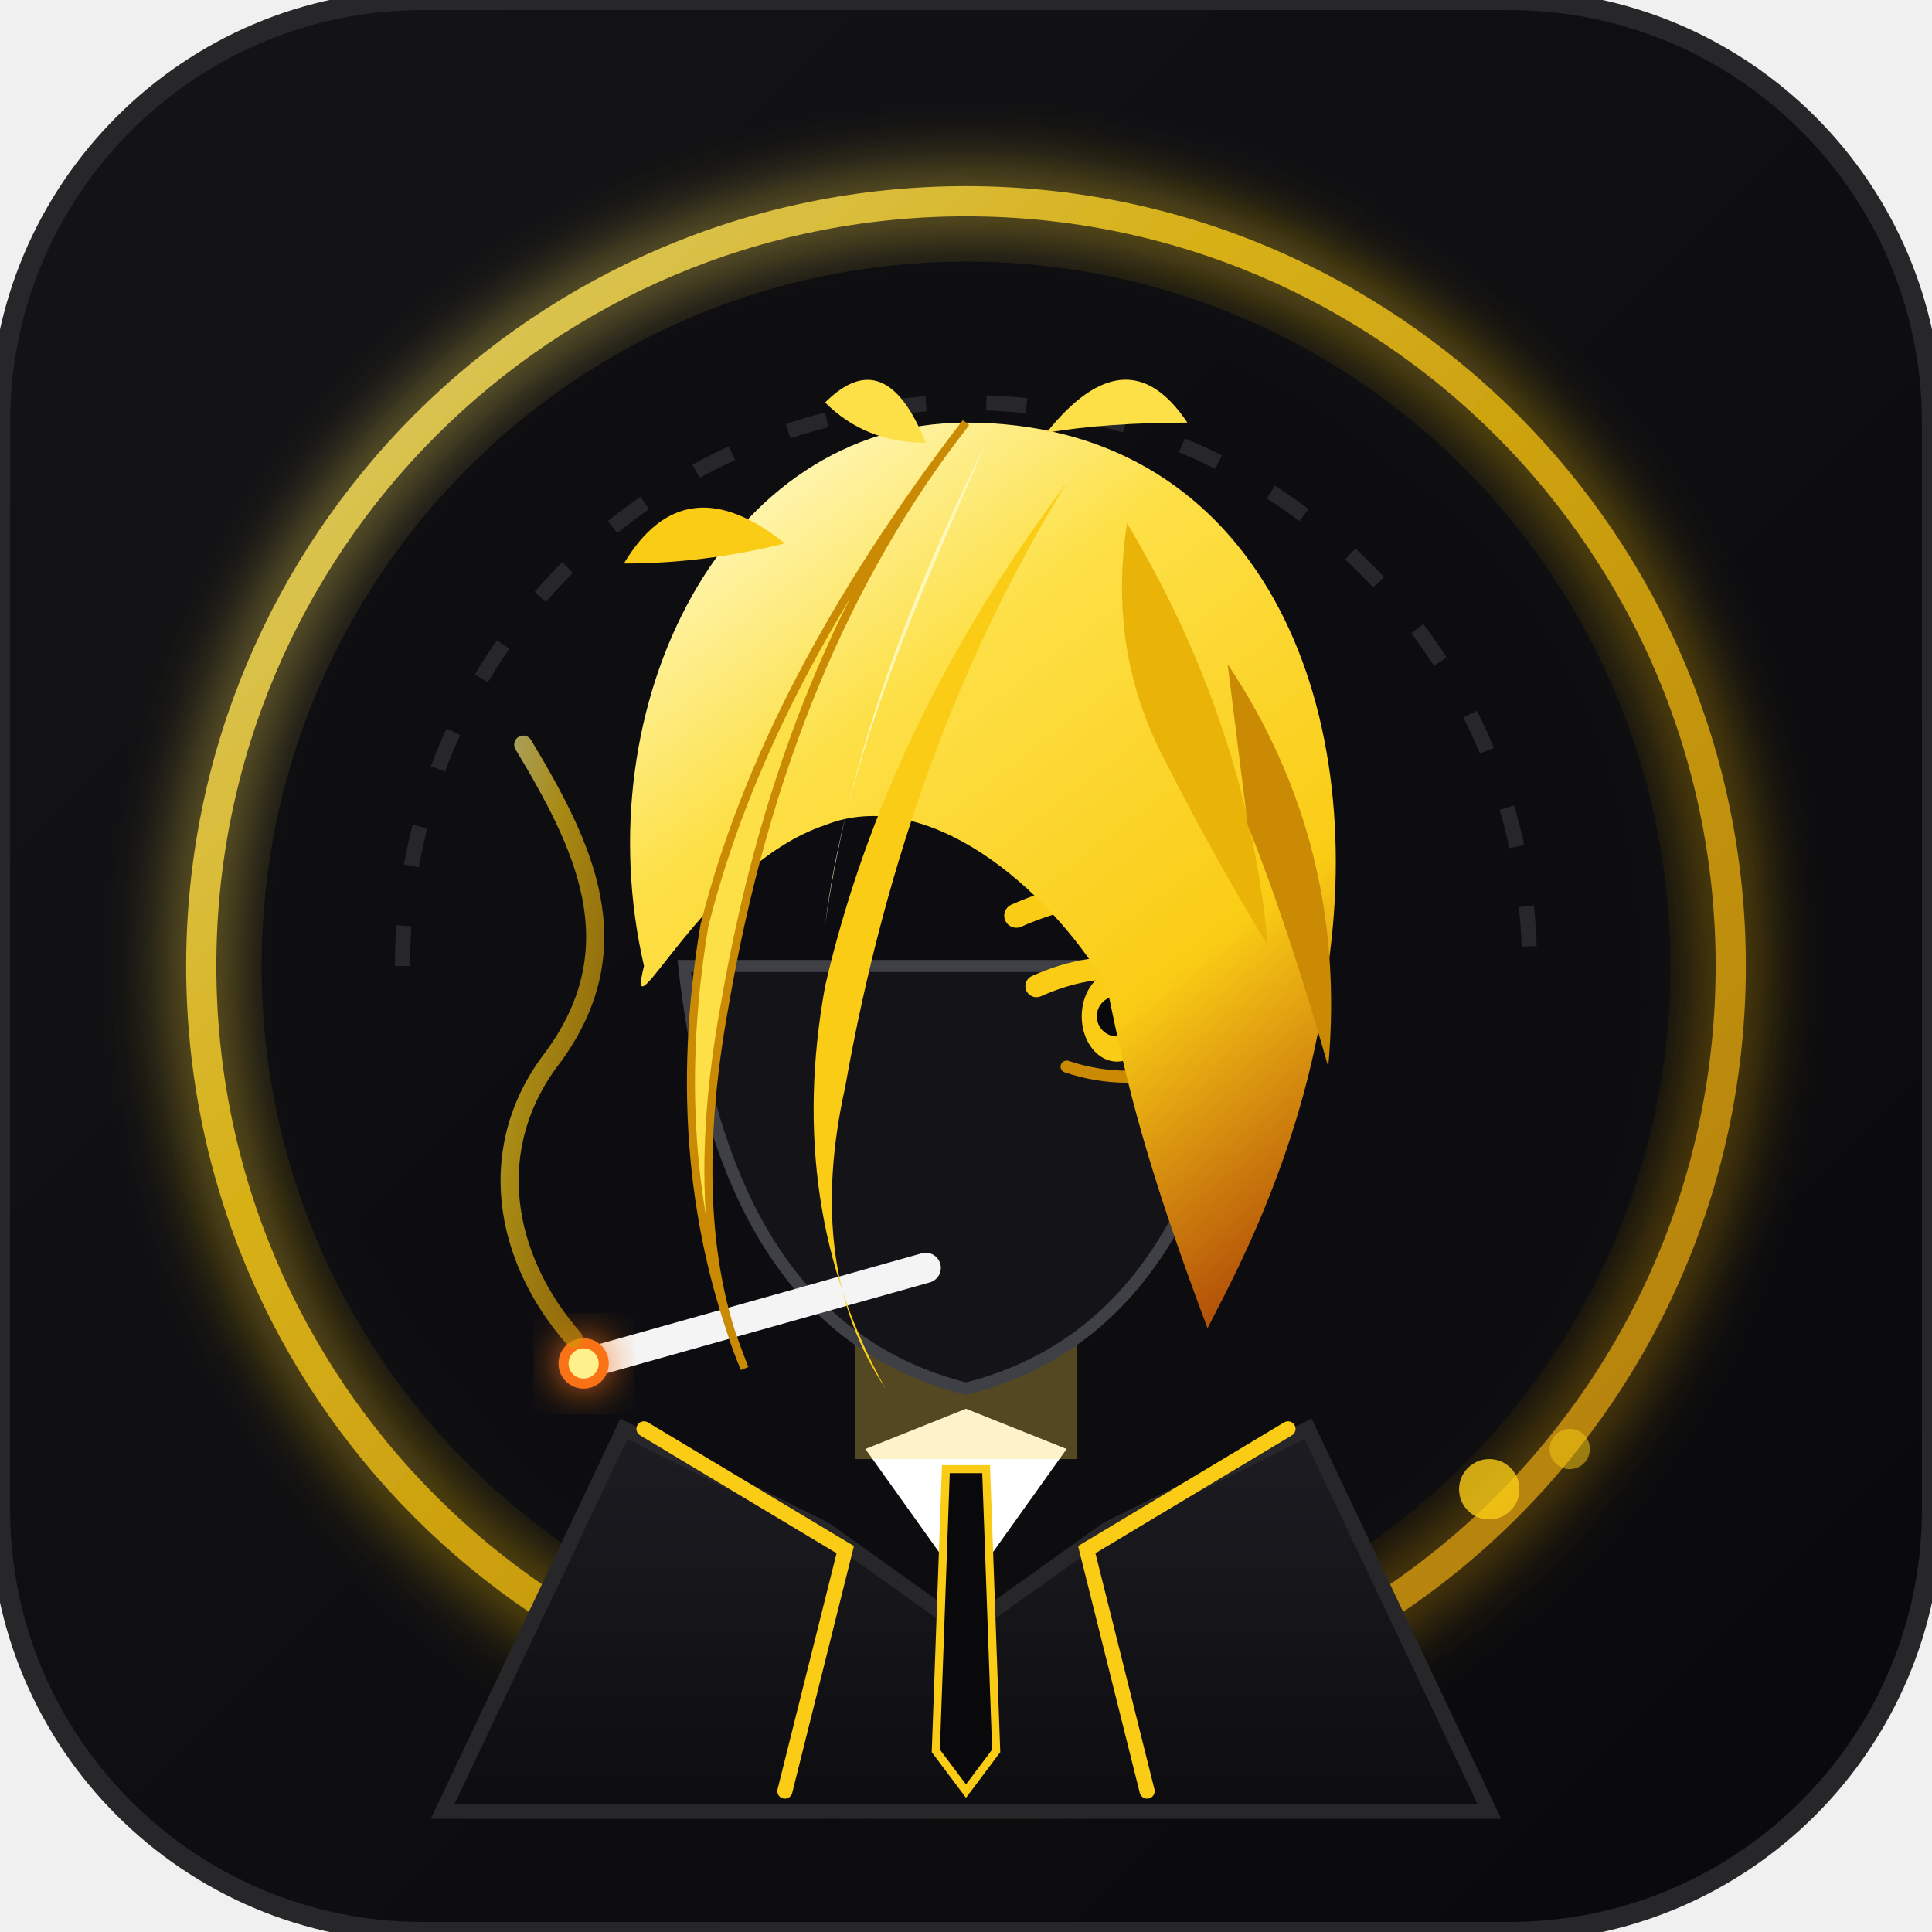
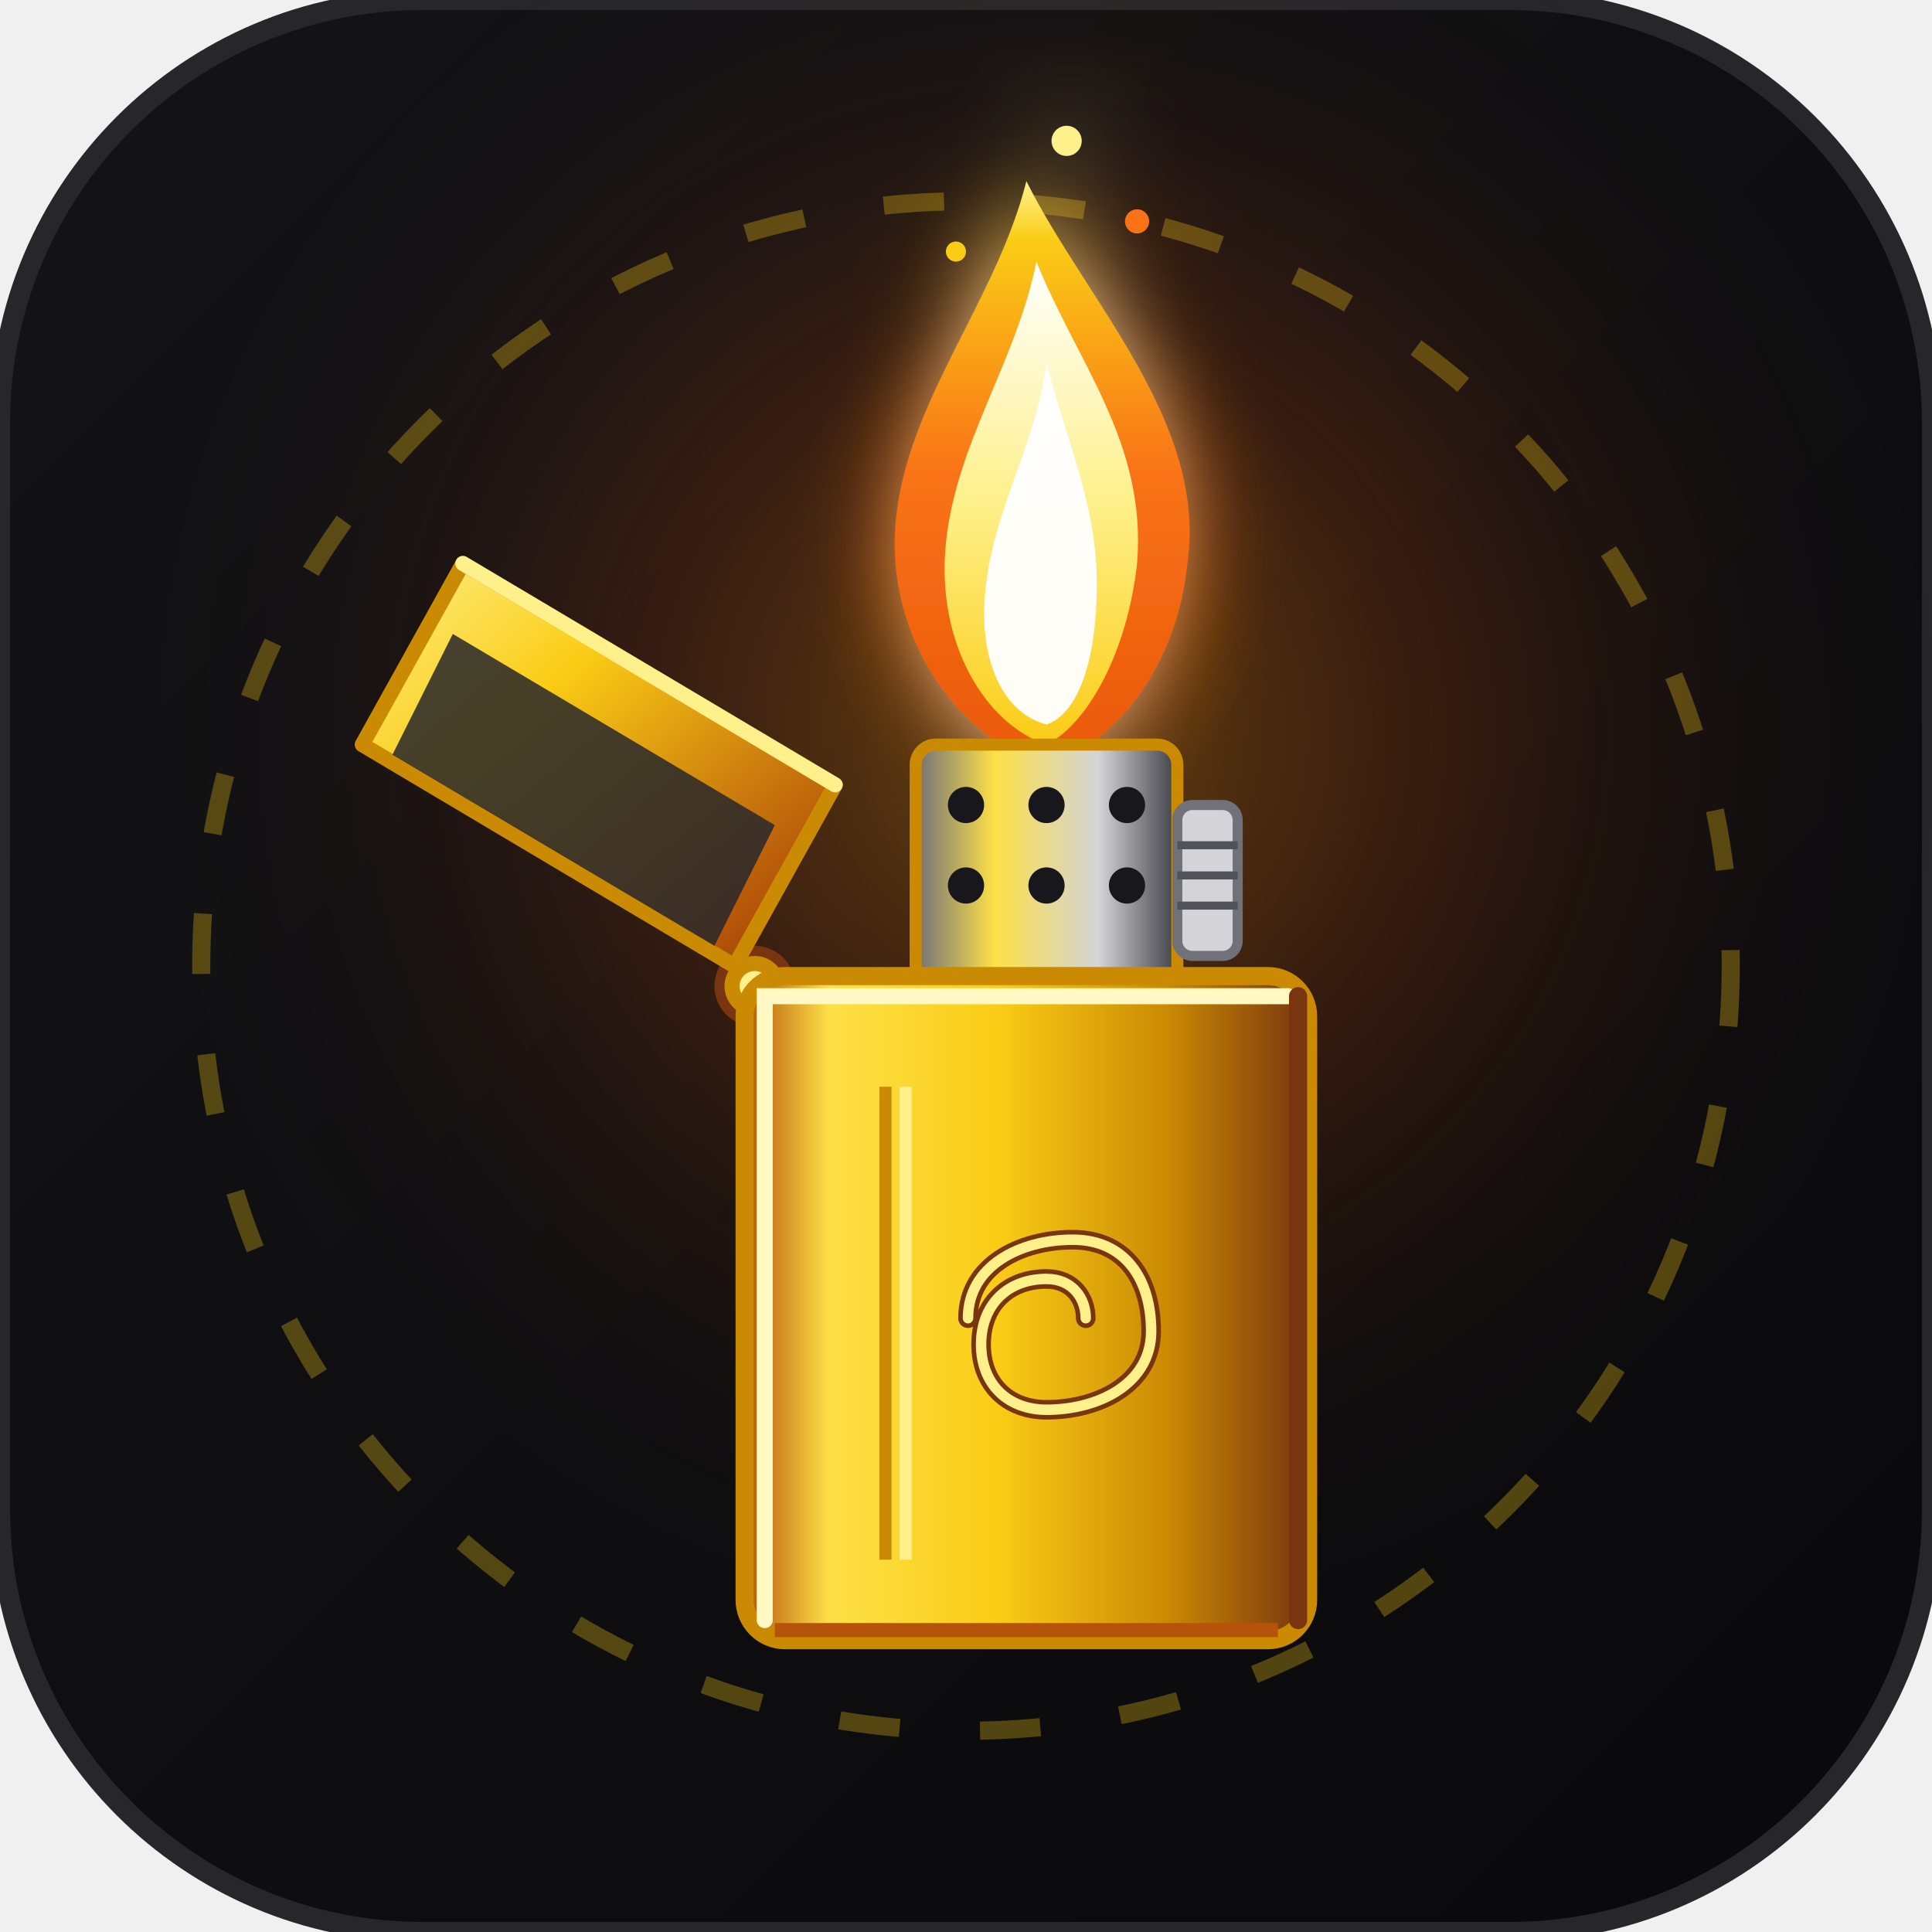
<svg xmlns="http://www.w3.org/2000/svg" viewBox="0 0 192 192" width="192" height="192">
  <defs>
    <linearGradient id="bgGrad192" x1="0%" y1="0%" x2="100%" y2="100%">
      <stop offset="0%" stop-color="#141417" />
      <stop offset="100%" stop-color="#09090b" />
    </linearGradient>
-     <linearGradient id="goldGrad192" x1="0%" y1="0%" x2="100%" y2="100%">
+     <radialGradient id="flameAura192" cx="54%" cy="38%" r="48%">
+       <stop offset="0%" stop-color="#f59e0b" stop-opacity="0.38" />
+       <stop offset="45%" stop-color="#ea580c" stop-opacity="0.16" />
+       <stop offset="100%" stop-color="#09090b" stop-opacity="0" />
+     </radialGradient>
+     <linearGradient id="lighterGold192" x1="0%" y1="0%" x2="100%" y2="0%">
+       <stop offset="0%" stop-color="#b45309" />
+       <stop offset="15%" stop-color="#fde047" />
+       <stop offset="45%" stop-color="#facc15" />
+       <stop offset="75%" stop-color="#ca8a04" />
+       <stop offset="100%" stop-color="#78350f" />
+     </linearGradient>
+     <linearGradient id="lidGold192" x1="0%" y1="0%" x2="100%" y2="100%">
      <stop offset="0%" stop-color="#fef08a" />
      <stop offset="35%" stop-color="#facc15" />
-       <stop offset="100%" stop-color="#ca8a04" />
+       <stop offset="85%" stop-color="#b45309" />
+       <stop offset="100%" stop-color="#78350f" />
    </linearGradient>
-     <linearGradient id="goldHairGrad" x1="20%" y1="0%" x2="80%" y2="100%">
-       <stop offset="0%" stop-color="#fef9c3" />
+     <linearGradient id="chimneyGrad192" x1="0%" y1="0%" x2="100%" y2="0%">
+       <stop offset="0%" stop-color="#71717a" />
      <stop offset="30%" stop-color="#fde047" />
-       <stop offset="70%" stop-color="#facc15" />
-       <stop offset="100%" stop-color="#b45309" />
+       <stop offset="70%" stop-color="#d4d4d8" />
+       <stop offset="100%" stop-color="#3f3f46" />
    </linearGradient>
-     <linearGradient id="suitGrad" x1="0%" y1="0%" x2="0%" y2="100%">
-       <stop offset="0%" stop-color="#1c1c22" />
-       <stop offset="100%" stop-color="#0d0d10" />
+     <linearGradient id="flameOuter192" x1="0%" y1="100%" x2="0%" y2="0%">
+       <stop offset="0%" stop-color="#ea580c" />
+       <stop offset="50%" stop-color="#f97316" />
+       <stop offset="90%" stop-color="#facc15" />
+       <stop offset="100%" stop-color="#fef08a" />
    </linearGradient>
-     <filter id="goldGlow192" x="-20%" y="-20%" width="140%" height="140%">
-       <feGaussianBlur stdDeviation="3.5" result="blur" />
-       <feComposite in="SourceGraphic" in2="blur" operator="over" />
-     </filter>
-     <filter id="emberGlow" x="-50%" y="-50%" width="200%" height="200%">
-       <feGaussianBlur stdDeviation="2" result="blur" />
+     <linearGradient id="flameCore192" x1="0%" y1="100%" x2="0%" y2="0%">
+       <stop offset="0%" stop-color="#facc15" />
+       <stop offset="50%" stop-color="#fef08a" />
+       <stop offset="100%" stop-color="#ffffff" />
+     </linearGradient>
+     <filter id="flameGlow192" x="-40%" y="-40%" width="180%" height="180%">
+       <feGaussianBlur stdDeviation="4.5" result="blur" />
      <feComposite in="SourceGraphic" in2="blur" operator="over" />
    </filter>
  </defs>
  <rect width="192" height="192" rx="42" fill="url(#bgGrad192)" stroke="#27272a" stroke-width="2" />
-   <circle cx="96" cy="96" r="76" fill="none" stroke="url(#goldGrad192)" stroke-width="3" opacity="0.85" filter="url(#goldGlow192)" />
-   <circle cx="96" cy="96" r="70" fill="#0d0d11" opacity="0.9" />
-   <path d="M 40 96 A 56 56 0 0 1 152 96" fill="none" stroke="#27272a" stroke-width="1.5" stroke-dasharray="4 6" />
-   <path d="M 44 180 L 62 142 L 82 152 L 96 162 L 110 152 L 130 142 L 148 180 Z" fill="url(#suitGrad)" stroke="#27272a" stroke-width="1.5" />
-   <polygon points="86,144 96,158 106,144 96,140" fill="#ffffff" />
-   <polygon points="94,146 98,146 99,174 96,178 93,174" fill="#09090b" stroke="#facc15" stroke-width="0.8" />
-   <path d="M 64 142 L 84 154 L 78 178" fill="none" stroke="#facc15" stroke-width="1.5" stroke-linecap="round" />
-   <path d="M 128 142 L 108 154 L 114 178" fill="none" stroke="#facc15" stroke-width="1.5" stroke-linecap="round" />
-   <path d="M 85 116 L 85 145 L 107 145 L 107 116 Z" fill="#fcd34d" opacity="0.3" />
-   <path d="M 68 96 Q 72 132 96 138 Q 120 132 124 96 Z" fill="#141418" stroke="#3f3f46" stroke-width="1.2" />
-   <line x1="92" y1="126" x2="60" y2="135" stroke="#f4f4f5" stroke-width="3" stroke-linecap="round" />
-   <circle cx="58" cy="135.5" r="2.5" fill="#f97316" filter="url(#emberGlow)" />
-   <circle cx="58" cy="135.5" r="1.5" fill="#fef08a" />
-   <path d="M 57 133 C 50 125, 48 114, 55 105 C 63 94, 58 84, 52 74" fill="none" stroke="url(#goldGrad192)" stroke-width="1.8" stroke-linecap="round" opacity="0.65" />
-   <path d="M 103 98 Q 112 94 119 99" fill="none" stroke="#facc15" stroke-width="2.2" stroke-linecap="round" />
-   <ellipse cx="111" cy="101" rx="3.5" ry="4.5" fill="#facc15" />
-   <circle cx="111" cy="101" r="2" fill="#09090b" />
-   <circle cx="112.5" cy="99.5" r="1" fill="#ffffff" />
-   <path d="M 106 106 Q 112 108 118 106" fill="none" stroke="#ca8a04" stroke-width="1.2" stroke-linecap="round" />
-   <path d="M 101 91 Q 110 87 118 90" fill="none" stroke="#facc15" stroke-width="2.4" stroke-linecap="round" />
-   <path d="M 118 90 C 122 91, 124 88, 122 85 C 119 83, 116 86, 118 88" fill="none" stroke="#facc15" stroke-width="2.2" stroke-linecap="round" />
-   <path d="M 64 96 C 58 70, 72 42, 96 42 C 124 42, 136 68, 132 96 C 130 114, 122 128, 120 132 C 114 116, 112 108, 110 98 C 104 88, 92 78, 82 82 C 70 86, 62 104, 64 96 Z" fill="url(#goldHairGrad)" />
-   <path d="M 96 42 Q 78 65 72 100 Q 68 122 74 136 Q 66 116 70 92 Q 76 68 96 42 Z" fill="#fde047" stroke="#ca8a04" stroke-width="0.8" />
-   <path d="M 106 48 Q 90 74 84 108 Q 80 126 88 138 Q 78 120 82 98 Q 88 72 106 48 Z" fill="#facc15" />
-   <path d="M 98 44 Q 85 70 82 92 C 84 75, 92 58, 98 44 Z" fill="#fef9c3" opacity="0.9" />
-   <path d="M 112 52 Q 124 72 126 94 Q 120 84 116 76 Q 110 65 112 52 Z" fill="#eab308" />
-   <path d="M 122 66 Q 134 84 132 106 Q 128 92 124 82 Z" fill="#ca8a04" />
-   <path d="M 78 54 Q 68 46 62 56 Q 70 56 78 54 Z" fill="#facc15" />
-   <path d="M 92 44 Q 88 34 82 40 Q 86 44 92 44 Z" fill="#fde047" />
-   <path d="M 104 43 Q 112 33 118 42 Q 110 42 104 43 Z" fill="#fde047" />
-   <circle cx="148" cy="148" r="3" fill="#facc15" opacity="0.8" />
-   <circle cx="156" cy="144" r="2" fill="#facc15" opacity="0.5" />
+   <rect width="192" height="192" rx="42" fill="url(#flameAura192)" />
+   <circle cx="96" cy="96" r="76" fill="none" stroke="#facc15" stroke-width="1.8" opacity="0.3" stroke-dasharray="6 8" />
+   <g filter="url(#flameGlow192)">
+     <path d="M 104 76 C 96 74, 88 64, 89 52 C 90 40, 99 30, 102 18 C 108 30, 120 42, 118 56 C 117 66, 111 74, 104 76 Z" fill="url(#flameOuter192)" />
+     <path d="M 104 74 C 98 72, 93 64, 94 54 C 95 44, 101 36, 103 26 C 107 36, 114 44, 113 56 C 112 65, 108 72, 104 74 Z" fill="url(#flameCore192)" />
+     <path d="M 104 72 C 100 71, 97 66, 98 58 C 99 50, 103 44, 104 36 C 106 44, 109 50, 109 58 C 109 66, 107 71, 104 72 Z" fill="#ffffff" opacity="0.95" />
+     <circle cx="106" cy="14" r="1.5" fill="#fef08a" />
+     <circle cx="113" cy="22" r="1.2" fill="#f97316" />
+     <circle cx="95" cy="25" r="1" fill="#facc15" />
+   </g>
+   <g id="chimney">
+     <rect x="91" y="74" width="26" height="24" rx="2" fill="url(#chimneyGrad192)" stroke="#ca8a04" stroke-width="1.2" />
+     <circle cx="96" cy="80" r="1.8" fill="#18181c" />
+     <circle cx="104" cy="80" r="1.8" fill="#18181c" />
+     <circle cx="112" cy="80" r="1.8" fill="#18181c" />
+     <circle cx="96" cy="88" r="1.8" fill="#18181c" />
+     <circle cx="104" cy="88" r="1.8" fill="#18181c" />
+     <circle cx="112" cy="88" r="1.8" fill="#18181c" />
+     <rect x="117" y="80" width="6" height="15" rx="1.5" fill="#d4d4d8" stroke="#71717a" stroke-width="1" />
+     <line x1="117" y1="84" x2="123" y2="84" stroke="#52525b" stroke-width="0.8" />
+     <line x1="117" y1="87" x2="123" y2="87" stroke="#52525b" stroke-width="0.8" />
+     <line x1="117" y1="90" x2="123" y2="90" stroke="#52525b" stroke-width="0.8" />
+   </g>
+   <g id="open-lid">
+     <circle cx="75" cy="98" r="3.5" fill="#ca8a04" stroke="#78350f" stroke-width="1" />
+     <circle cx="75" cy="98" r="1.5" fill="#fef08a" />
+     <polygon points="73,96 36,74 46,56 83,78" fill="url(#lidGold192)" stroke="#ca8a04" stroke-width="1.5" stroke-linejoin="round" />
+     <polygon points="71,94 39,75 45,63 77,82" fill="#27272a" opacity="0.85" />
+     <line x1="46" y1="56" x2="83" y2="78" stroke="#fef08a" stroke-width="1.5" stroke-linecap="round" />
+   </g>
+   <g id="lighter-body">
+     <rect x="74" y="97" width="56" height="66" rx="4" fill="url(#lighterGold192)" stroke="#ca8a04" stroke-width="1.8" />
+     <path d="M 76 161 L 76 99 L 128 99" fill="none" stroke="#fef9c3" stroke-width="1.6" stroke-linecap="round" />
+     <line x1="129" y1="99" x2="129" y2="161" stroke="#78350f" stroke-width="1.8" stroke-linecap="round" />
+     <line x1="88" y1="108" x2="88" y2="155" stroke="#ca8a04" stroke-width="1.2" />
+     <line x1="90" y1="108" x2="90" y2="155" stroke="#fef08a" stroke-width="1.2" />
+     <g transform="translate(104, 131) scale(0.65)">
+       <path d="M -12 0 C -12 -8, -4 -12, 4 -12 C 12 -12, 16 -6, 16 2 C 16 10, 8 14, 0 14 C -6 14, -10 10, -10 4 C -10 -2, -6 -6, 0 -6 C 4 -6, 6 -3, 6 0" fill="none" stroke="#78350f" stroke-width="3" stroke-linecap="round" />
+       <path d="M -12 0 C -12 -8, -4 -12, 4 -12 C 12 -12, 16 -6, 16 2 C 16 10, 8 14, 0 14 C -6 14, -10 10, -10 4 C -10 -2, -6 -6, 0 -6 C 4 -6, 6 -3, 6 0" fill="none" stroke="#fef08a" stroke-width="1.6" stroke-linecap="round" />
+     </g>
+     <line x1="77" y1="162" x2="127" y2="162" stroke="#b45309" stroke-width="1.4" />
+   </g>
</svg>
